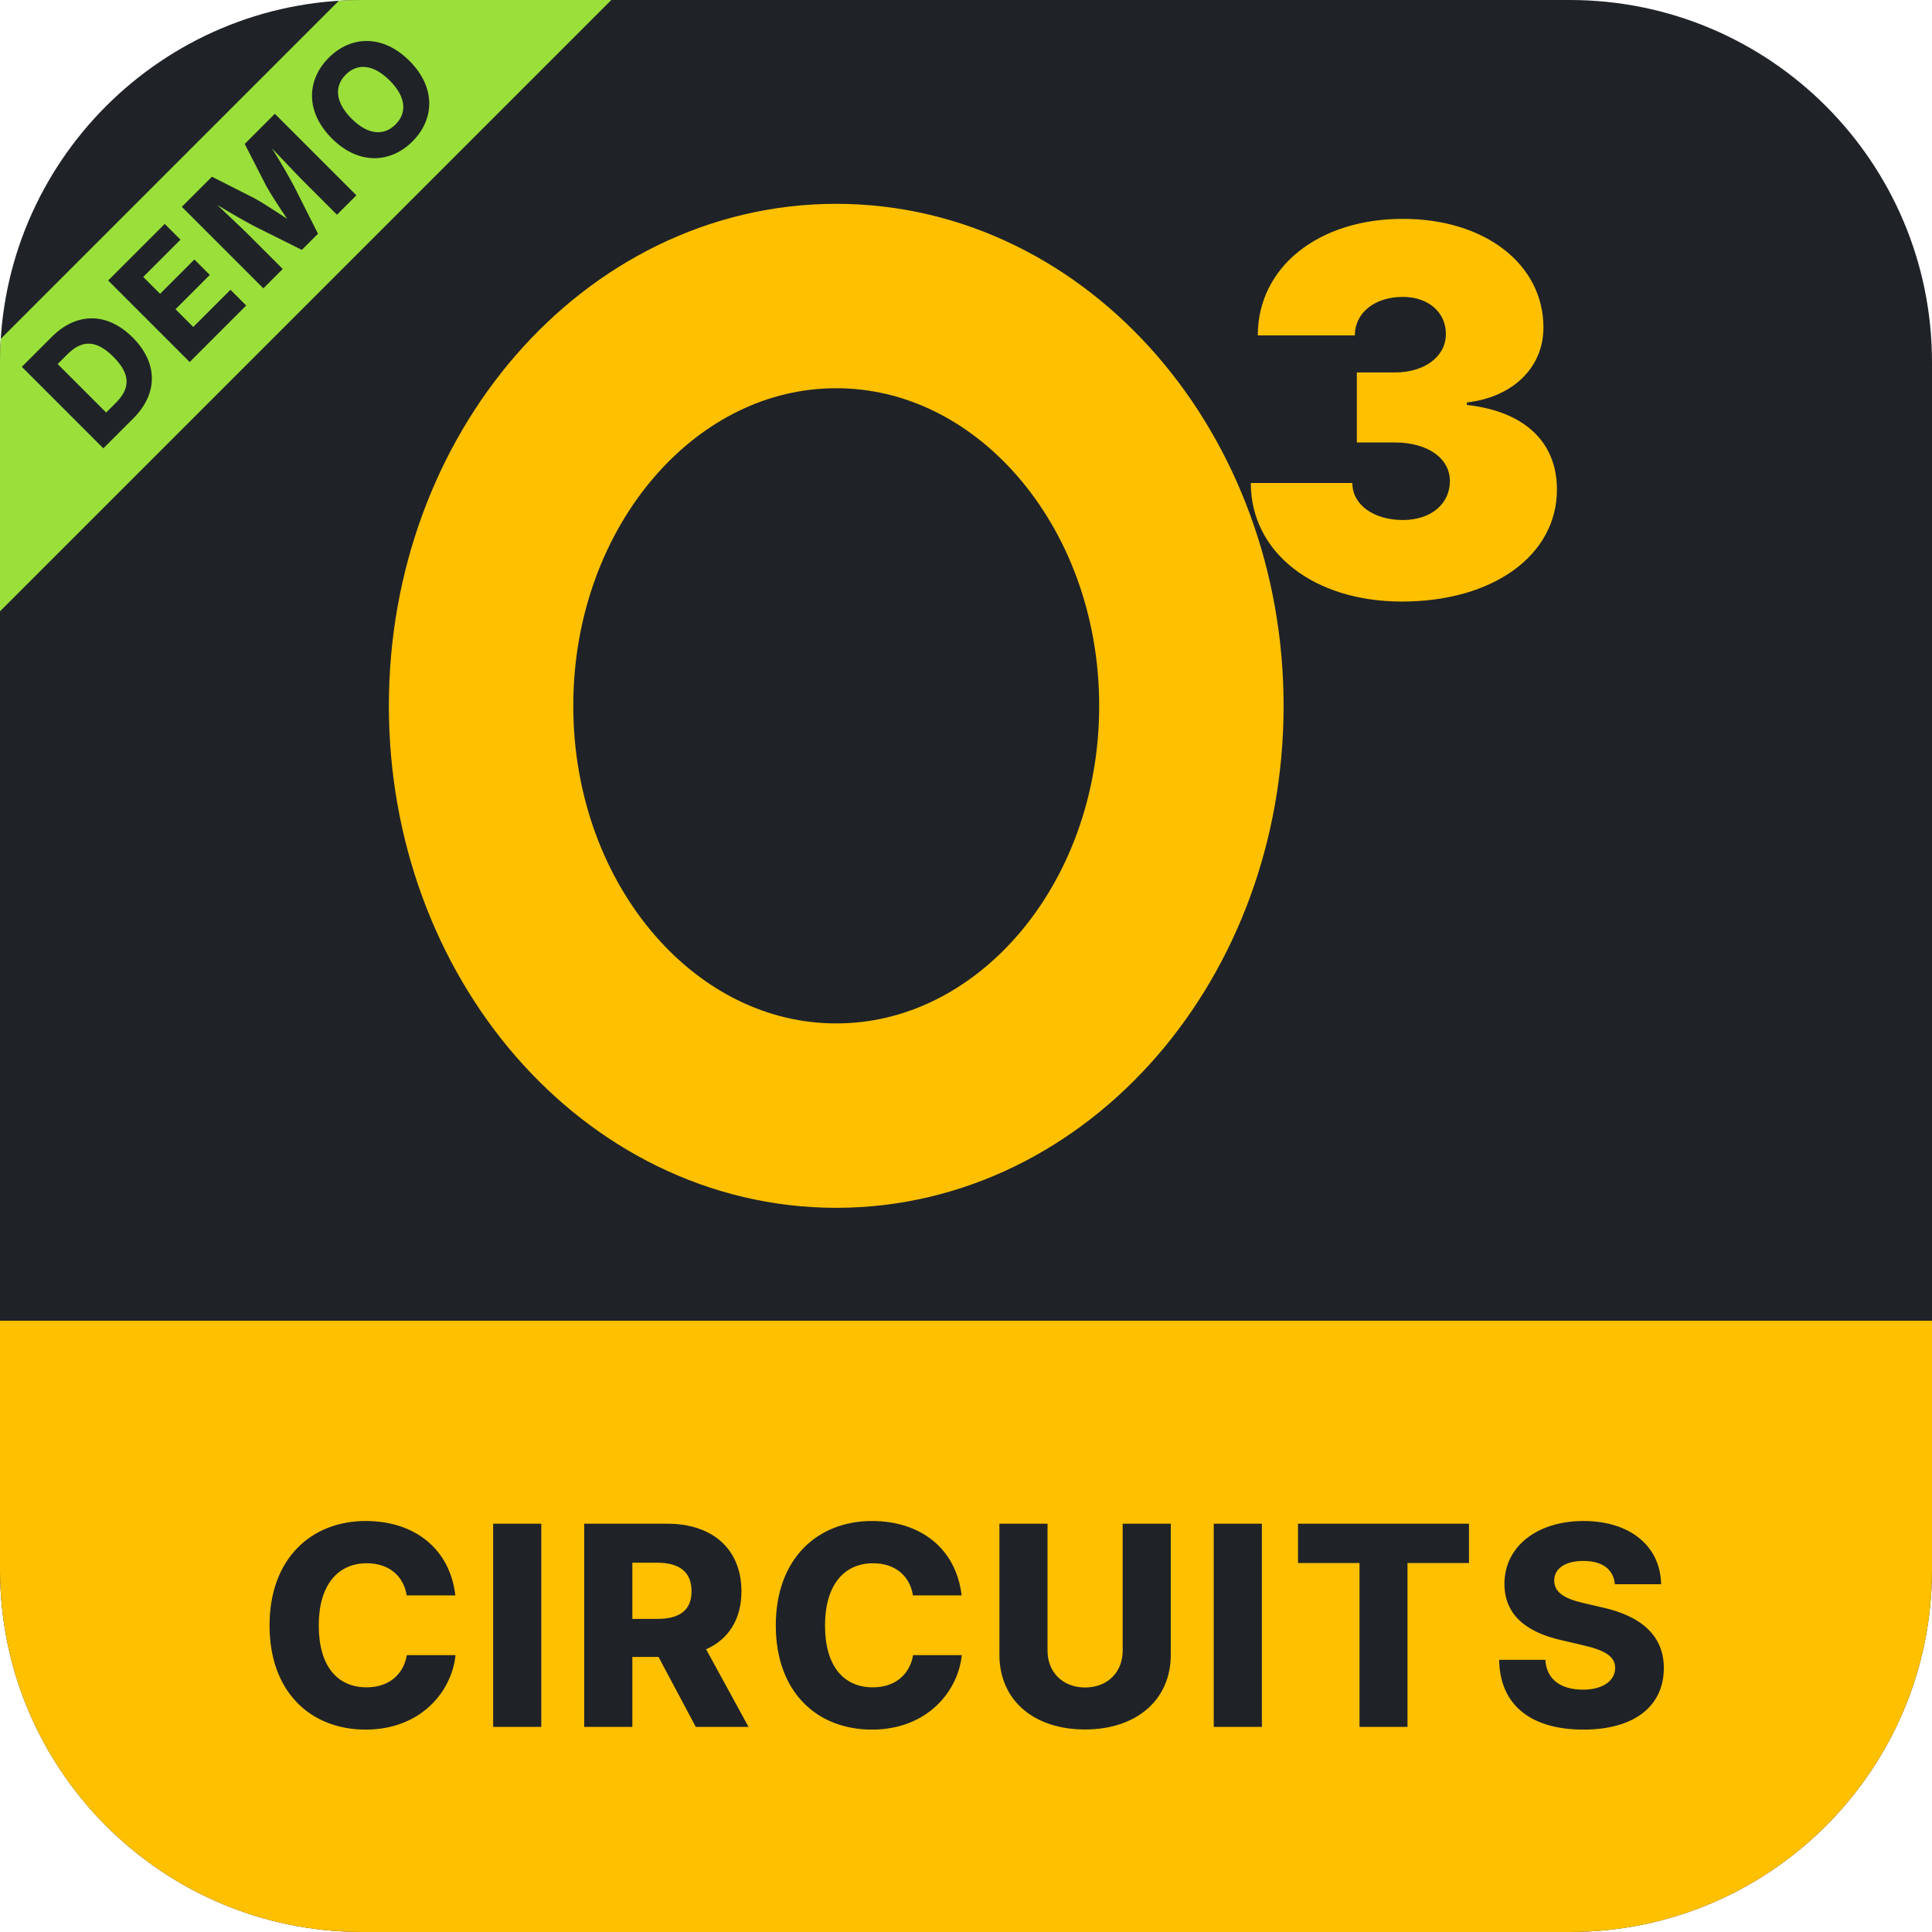
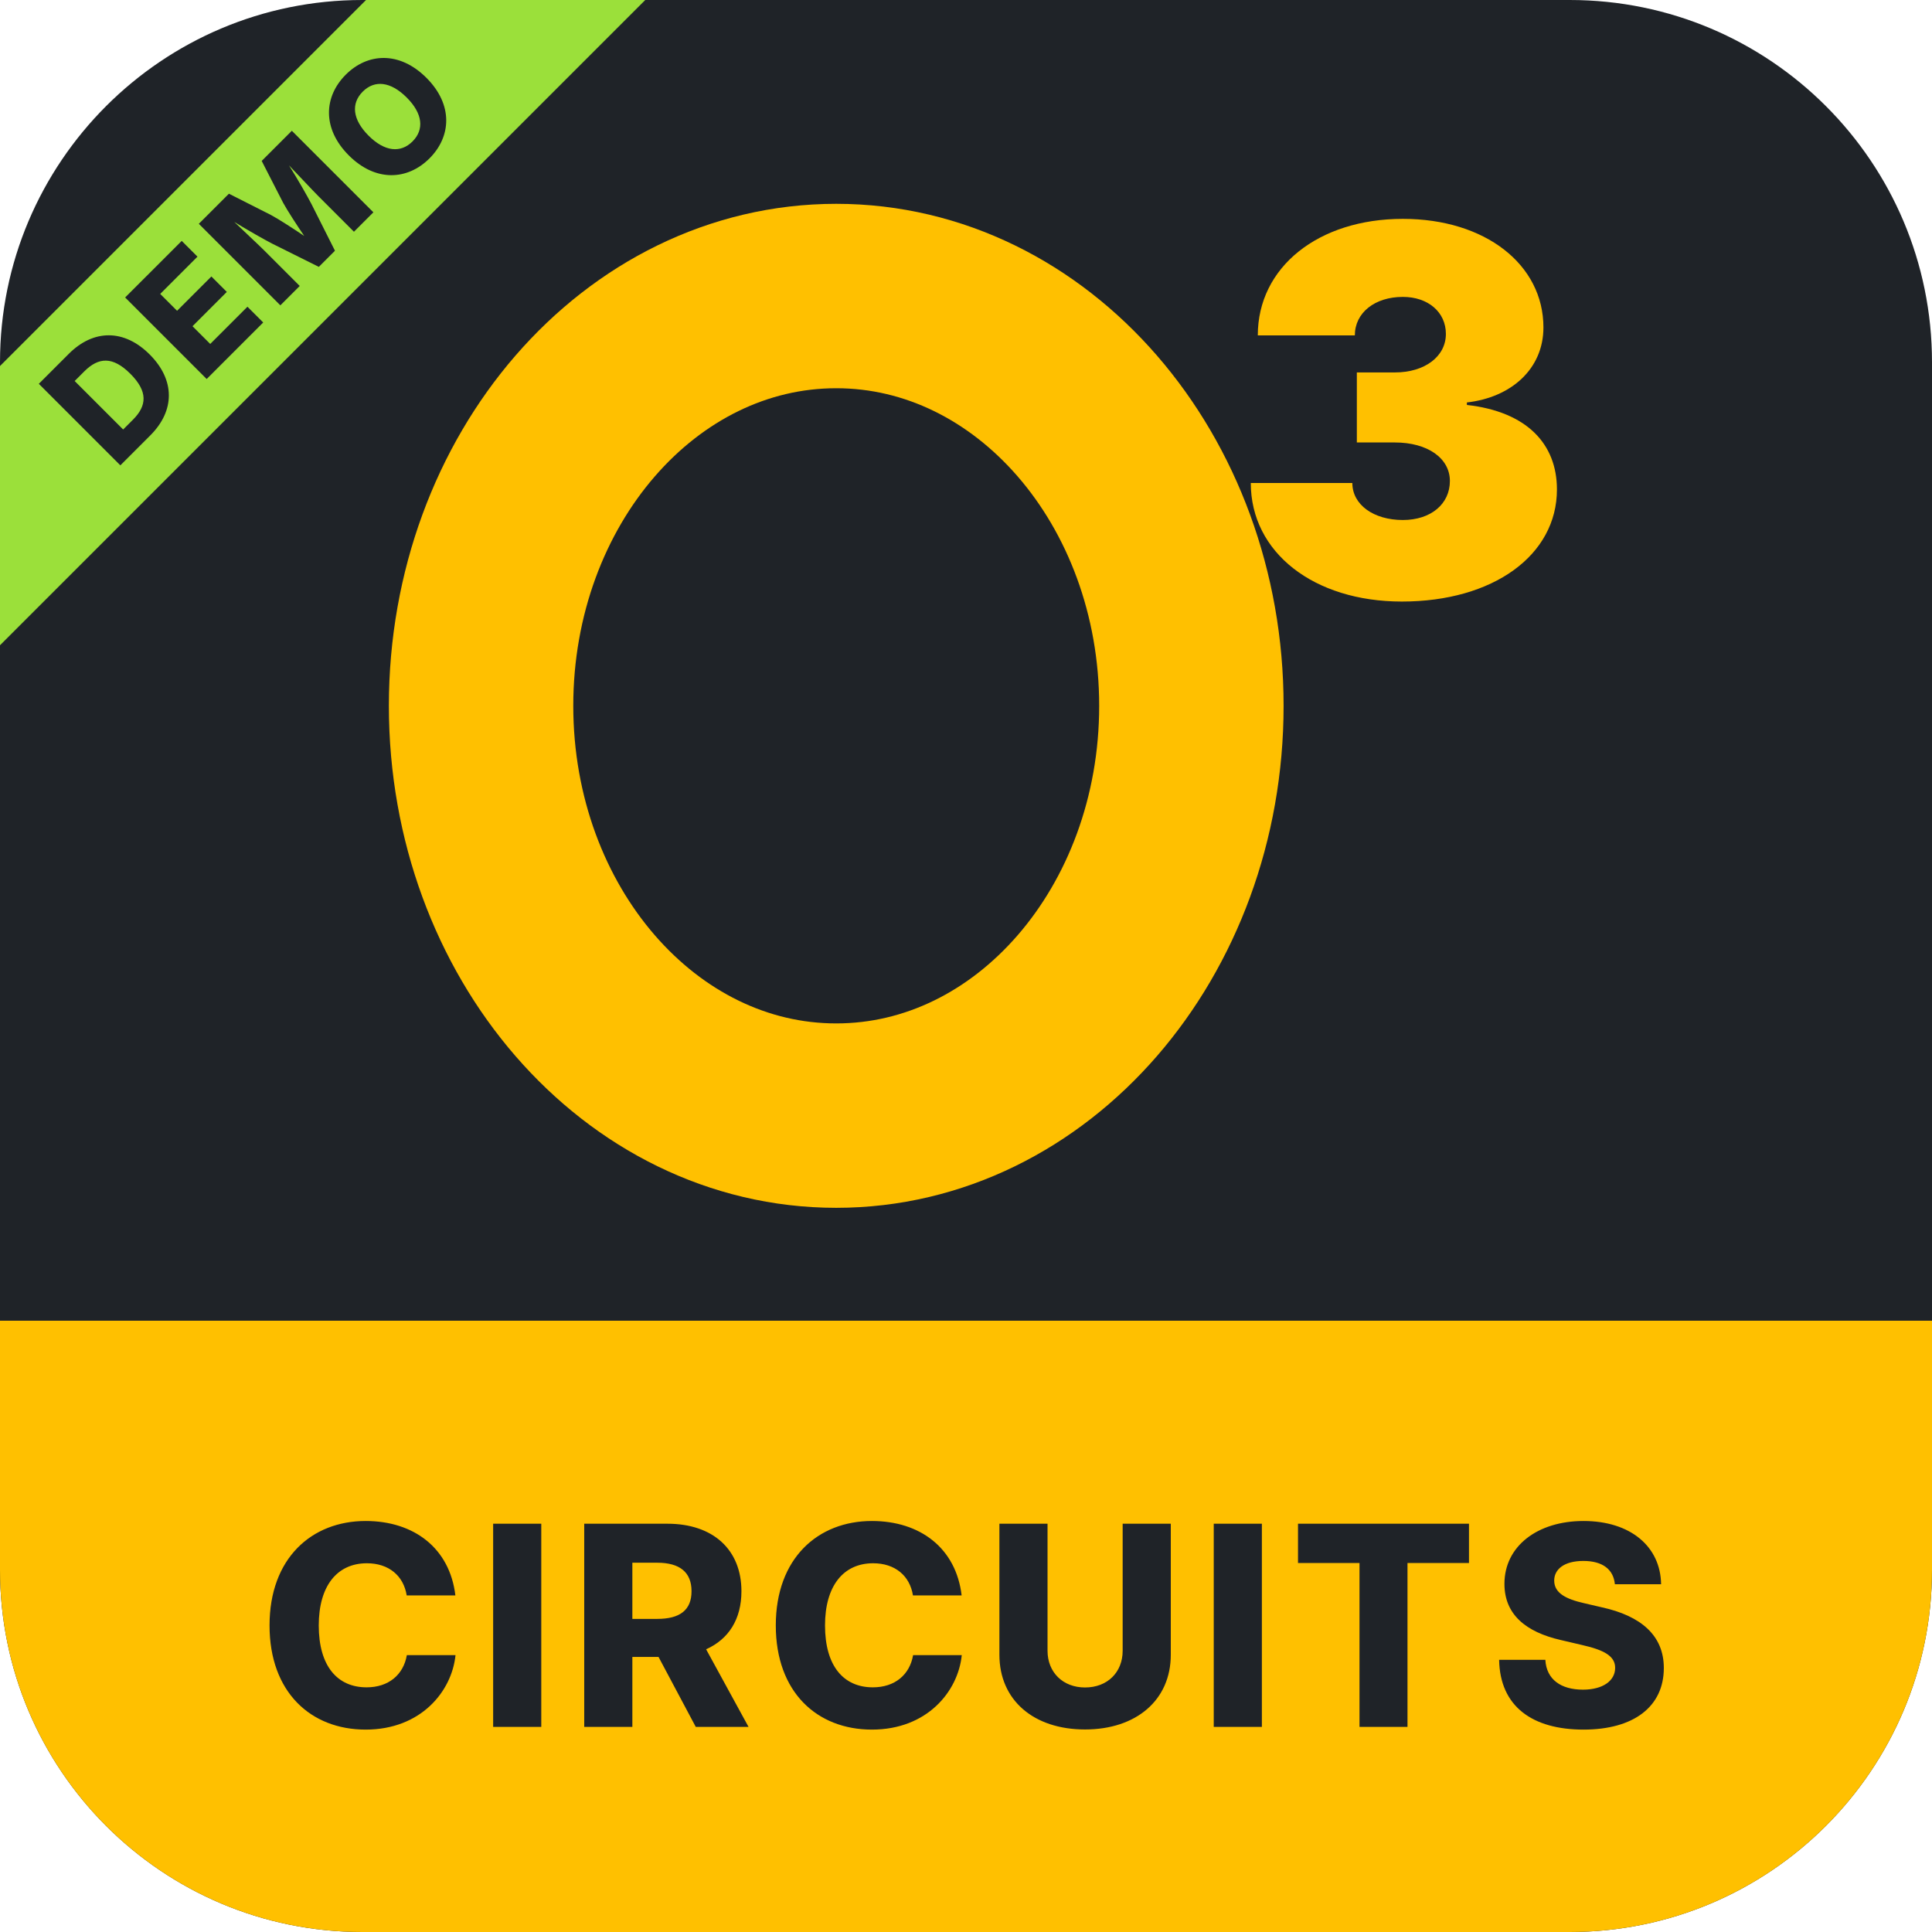
<svg xmlns="http://www.w3.org/2000/svg" viewBox="0 0 512 512">
  <defs>
    <clipPath id="t">
      <rect width="512" height="512" rx="96" />
    </clipPath>
  </defs>
  <rect width="512" height="512" rx="96" fill="#1F2328" />
  <ellipse cx="221.61" cy="187.05" rx="94.12" ry="108.6" fill="none" stroke="#FFC000" stroke-width="48.87" />
  <path fill="#FFC000" d="M371.509 159.416C395.702 159.416 412.605 147.153 412.605 129.72C412.605 117.657 404.651 109.106 388.742 107.316V106.653C400.475 105.328 409.025 97.771 409.025 86.768C409.025 70.131 393.647 58.001 371.774 58.001C349.37 58.001 333.329 70.794 333.329 88.889H359.047C359.047 82.857 364.35 78.682 371.774 78.682C378.468 78.682 383.175 82.725 383.175 88.492C383.175 94.457 377.607 98.699 369.653 98.699H359.577V117.259H369.653C378.336 117.259 384.235 121.435 384.235 127.467C384.235 133.565 379.198 137.807 371.774 137.807C364.018 137.807 358.384 133.764 358.384 127.997H331.473C331.473 146.424 348.177 159.416 371.509 159.416Z" />
  <path d="M0 350H512V416a96 96 0 0 1-96 96H96a96 96 0 0 1-96-96Z" fill="#FFC000" />
  <path fill="#1F2328" d="M96.904 458.363C111.538 458.363 119.74 448.245 120.715 438.634H107.816C106.913 443.873 102.938 447.161 97.157 447.161C89.424 447.161 84.474 441.561 84.474 430.757C84.474 420.315 89.316 414.281 97.229 414.281C103.01 414.281 106.949 417.569 107.78 422.808H120.679C119.198 410.27 109.695 403.079 96.904 403.079C82.559 403.079 71.43 412.98 71.43 430.757C71.43 448.426 82.342 458.363 96.904 458.363ZM143.444 403.802H130.689V457.64H143.444ZM154.827 457.64H167.582V439.104H174.519L184.383 457.64H198.367L187.129 437.08C193.091 434.407 196.488 429.131 196.488 421.688C196.488 410.703 189.008 403.802 176.868 403.802H154.827ZM167.582 429.023V414.136H174.158C180.156 414.136 183.263 416.665 183.263 421.688C183.263 426.71 180.156 429.023 174.194 429.023ZM231.068 458.363C245.702 458.363 253.904 448.245 254.879 438.634H241.98C241.077 443.873 237.102 447.161 231.321 447.161C223.588 447.161 218.638 441.561 218.638 430.757C218.638 420.315 223.48 414.281 231.393 414.281C237.174 414.281 241.113 417.569 241.944 422.808H254.843C253.362 410.27 243.859 403.079 231.068 403.079C216.723 403.079 205.594 412.98 205.594 430.757C205.594 448.426 216.506 458.363 231.068 458.363ZM287.544 458.327C301.094 458.327 310.272 450.558 310.272 438.526V403.802H297.517V437.478C297.517 443.151 293.506 447.198 287.544 447.198C281.655 447.198 277.608 443.151 277.608 437.478V403.802H264.853V438.526C264.853 450.558 273.922 458.327 287.544 458.327ZM334.41 403.802H321.655V457.64H334.41ZM343.986 414.208H360.282V457.64H373V414.208H389.296V403.802H343.986ZM419.649 458.363C432.982 458.363 440.931 452.256 440.931 442.031C440.931 433.431 434.897 428.228 424.491 425.952L419.83 424.868C415.024 423.784 411.88 422.194 411.88 418.869C411.88 415.87 414.518 413.666 419.613 413.666C424.744 413.666 427.598 415.943 427.959 419.845H440.208C440.064 409.872 432.115 403.079 419.649 403.079C407.436 403.079 398.692 409.764 398.692 419.737C398.692 427.83 404.329 432.492 413.615 434.623L419.324 435.96C425.213 437.297 428.032 438.923 428.032 441.994C428.032 445.427 424.78 447.776 419.504 447.776C413.687 447.776 409.821 445.102 409.532 439.863H397.283C397.5 452.292 406.171 458.363 419.649 458.363Z" />
  <g clip-path="url(#t)">
-     <path d="M0 90L90 0H162L0 162Z" fill="#9BE03A" />
-     <g transform="translate(62.5 62.5) rotate(-45)">
+     <path d="M0 97L97 0H171L0 171Z" fill="#9BE03A" />
+     <g transform="translate(67 67) rotate(-45)">
      <path fill="#1F2328" d="M-53.408 15.0C-44.118 15.0 -38.376 9.258 -38.376 -0.278C-38.376 -9.814 -44.118 -15.557 -53.408 -15.557H-64.646V15.0ZM-57.407 8.807V-9.363H-53.818C-48.466 -9.363 -45.615 -6.902 -45.615 -0.278C-45.615 6.346 -48.466 8.807 -53.716 8.807ZM-32.295 15.0H-11.11V9.094H-25.056V2.449H-12.197V-3.334H-25.056V-9.65H-11.09V-15.557H-32.295ZM-4.681 15.0H2.579V1.834C2.579 -0.442 2.395 -5.241 2.312 -9.261C3.358 -4.954 4.609 -0.422 5.327 1.834L9.736 15.0H15.786L20.134 1.834C20.872 -0.504 22.164 -5.241 23.169 -9.609C23.087 -5.487 22.902 -0.483 22.902 1.834V15.0H30.183V-15.557H18.883L15.048 -3.662C14.433 -1.57 13.489 2.818 12.792 6.469C12.074 2.818 11.131 -1.57 10.495 -3.662L6.599 -15.557H-4.681ZM50.804 15.41C58.986 15.41 65.323 9.812 65.323 -0.258C65.323 -10.348 58.986 -15.967 50.804 -15.967C42.58 -15.967 36.243 -10.348 36.243 -0.258C36.243 9.771 42.58 15.41 50.804 15.41ZM50.804 9.053C46.354 9.053 43.646 5.771 43.646 -0.258C43.646 -6.308 46.354 -9.609 50.804 -9.609C55.233 -9.609 57.94 -6.328 57.94 -0.258C57.94 5.771 55.233 9.053 50.804 9.053Z" />
    </g>
  </g>
</svg>
